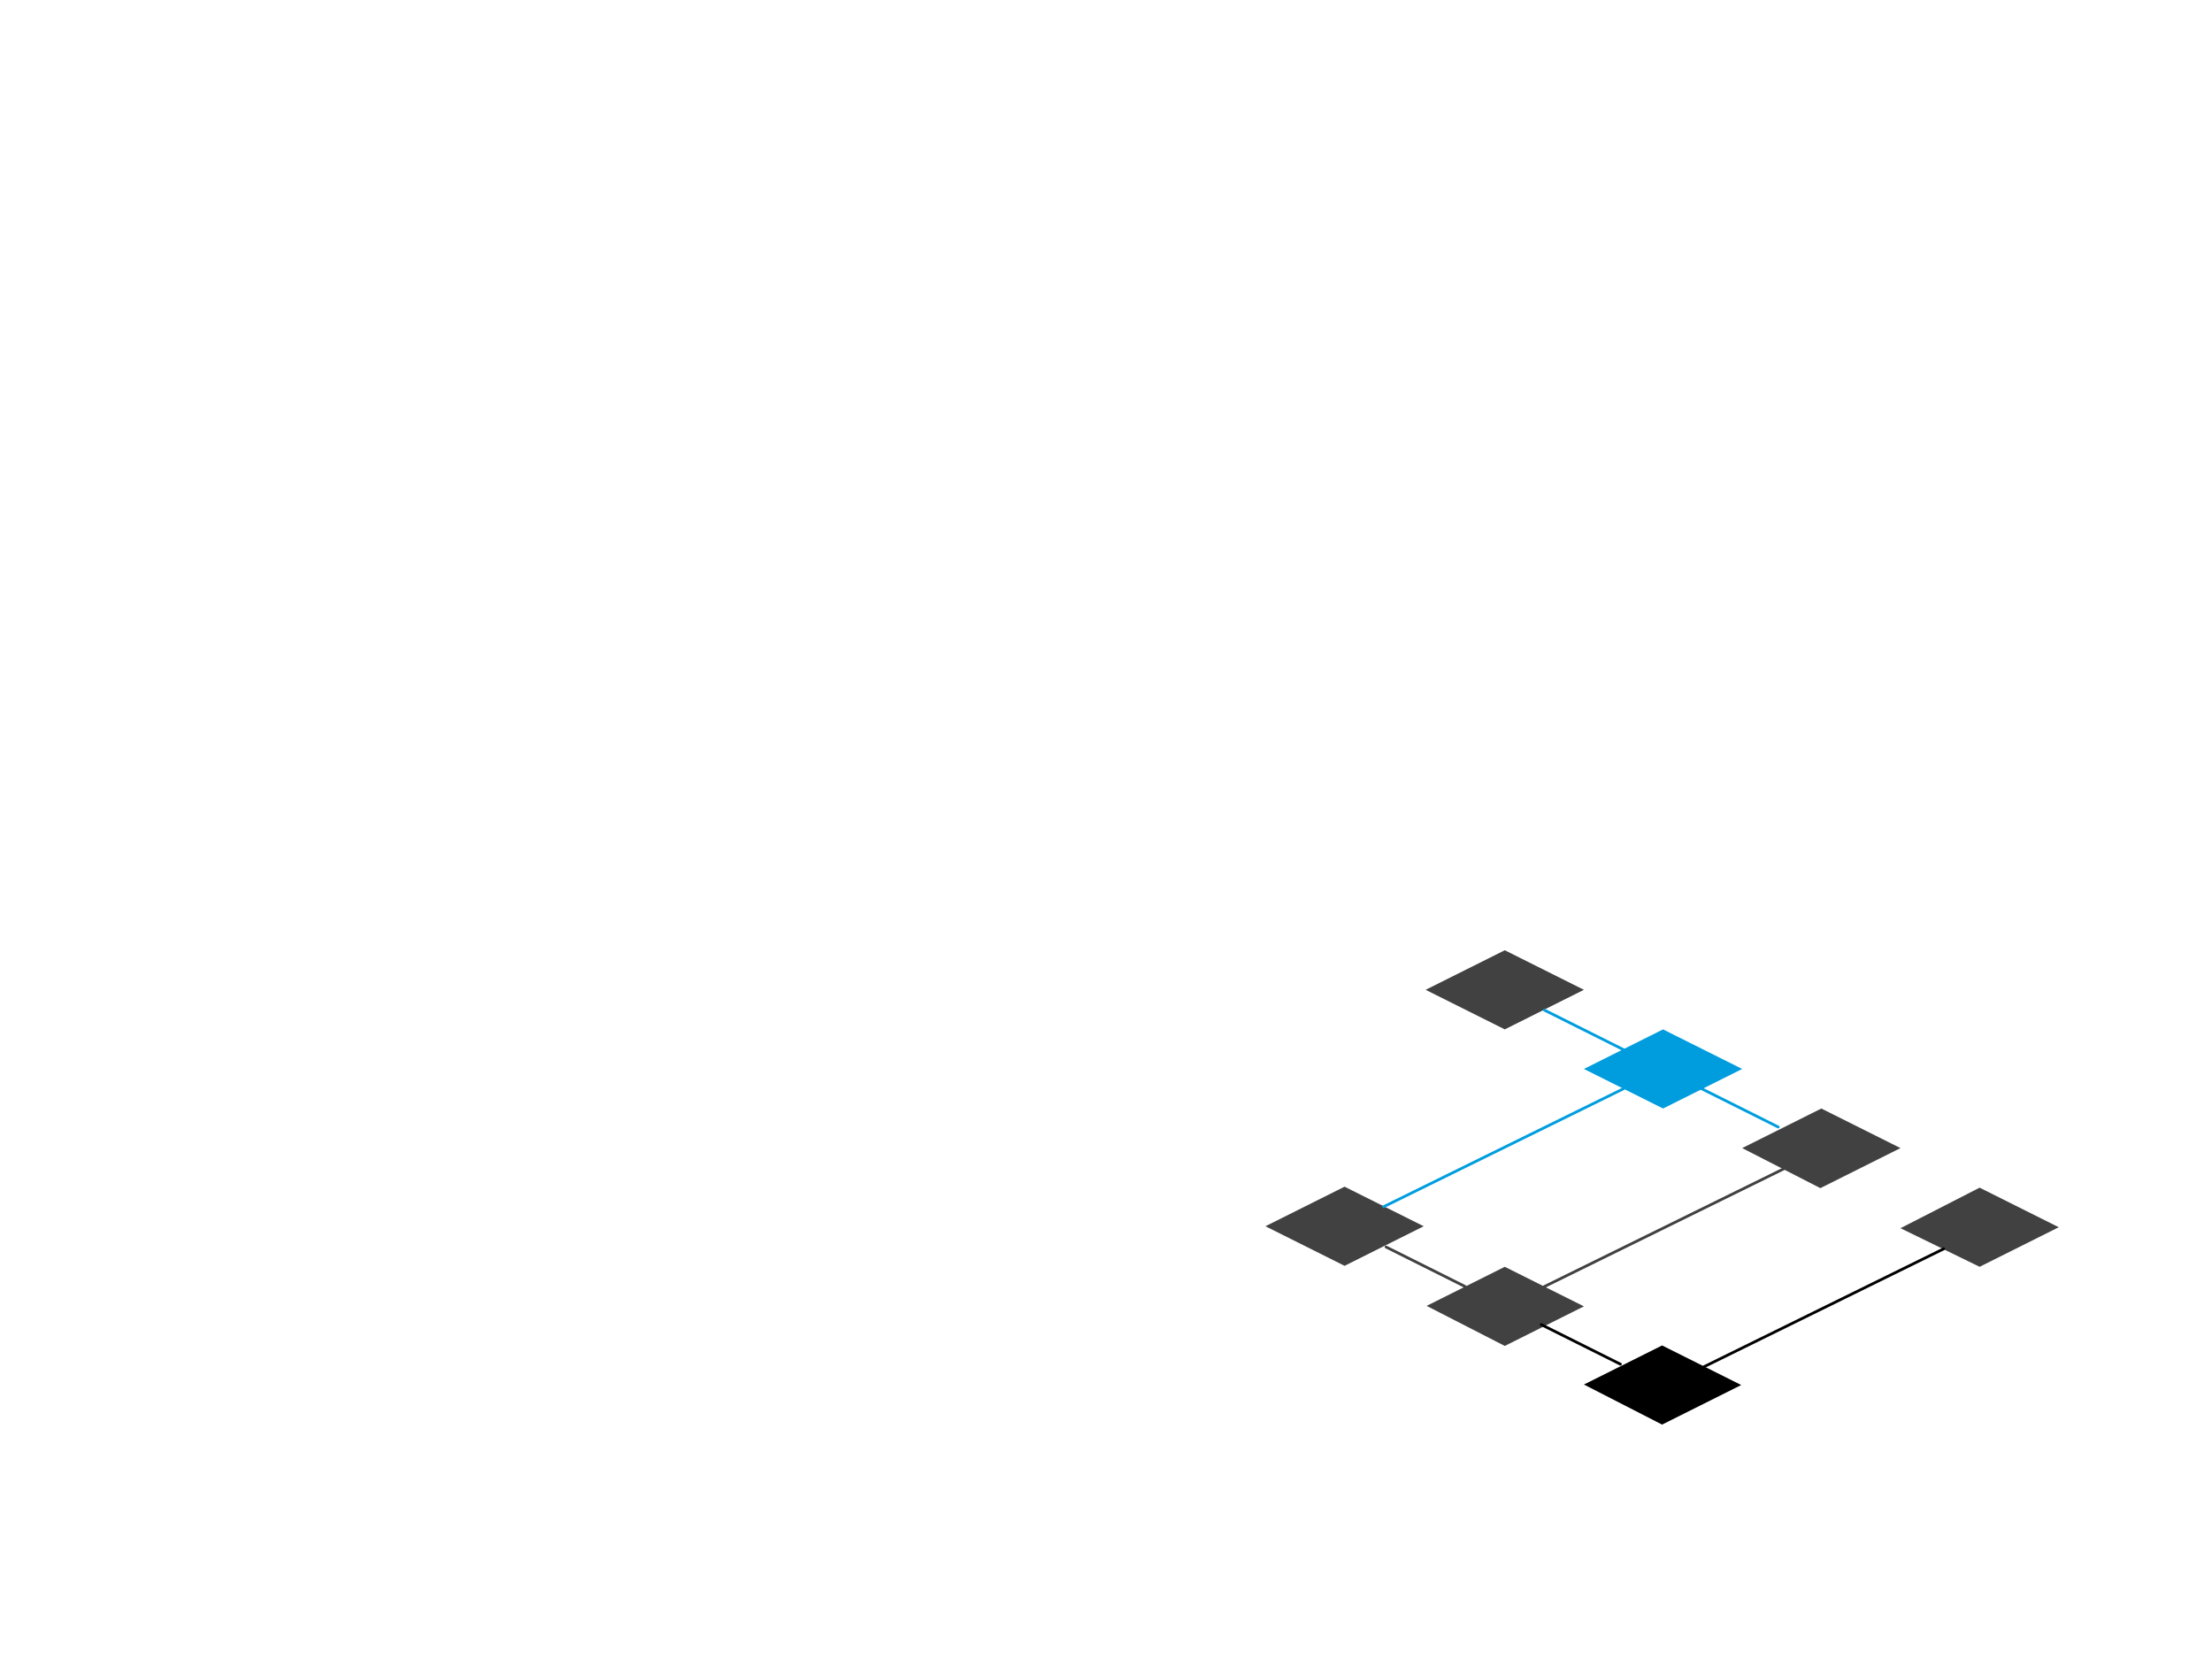
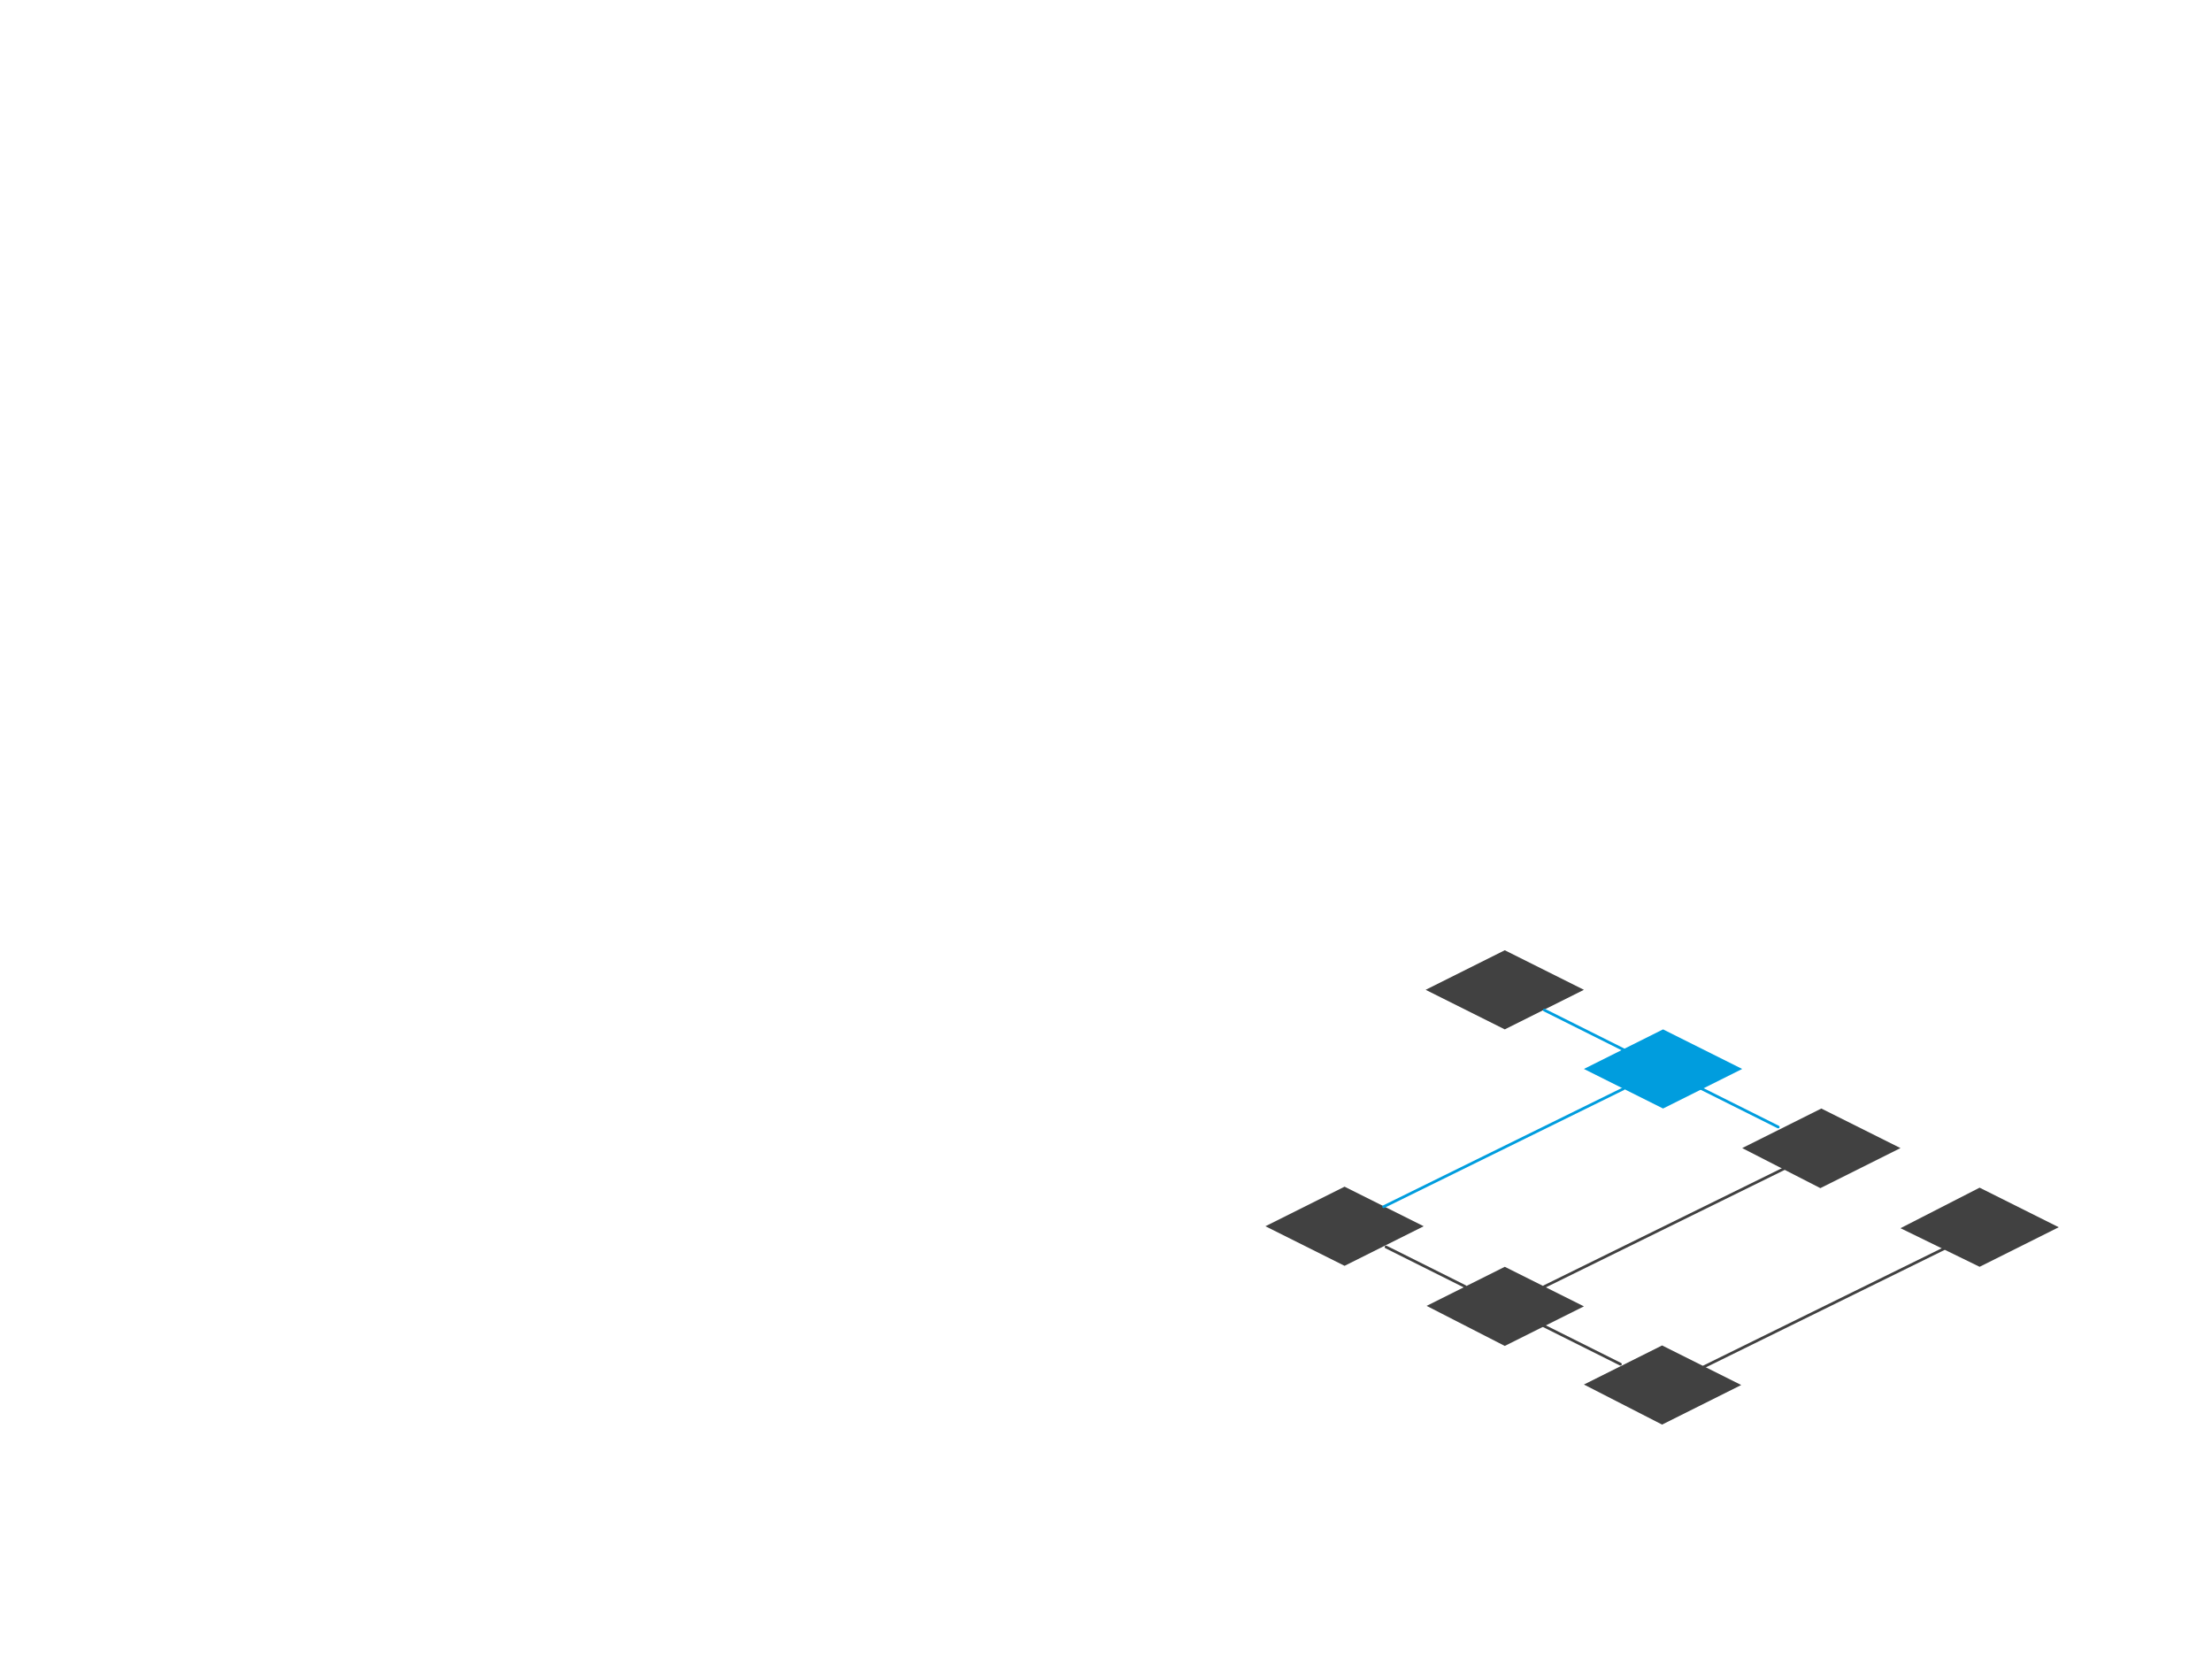
<svg xmlns="http://www.w3.org/2000/svg" width="100%" height="100%" viewBox="0 0 800 600" version="1.1" xml:space="preserve" style="fill-rule:evenodd;clip-rule:evenodd;stroke-linecap:round;stroke-linejoin:round;stroke-miterlimit:1.5;">
  <g transform="matrix(1,0,0,1,57.6575,14.5179)">
    <g transform="matrix(1,0,0,0.967037,29.9649,135.787)">
      <path d="M542.468,244.349L513.847,229.55L485.225,244.349L513.847,259.148L542.468,244.349Z" style="fill:rgb(0,157,222);" />
    </g>
    <g transform="matrix(1,0,0,0.967037,-85.2252,192.679)">
      <path d="M542.468,244.349L513.847,229.55L485.225,244.349L513.847,259.148L542.468,244.349Z" style="fill:rgb(65,65,65);" />
    </g>
    <g transform="matrix(1,0,0,0.967037,-27.2783,107.166)">
      <path d="M542.468,244.349L513.847,229.55L485.225,244.349L513.847,259.148L542.468,244.349Z" style="fill:rgb(65,65,65);" />
    </g>
    <g transform="matrix(1,0,0,0.967037,88.0879,164.848)">
      <path d="M541.589,243.895L512.967,229.096L484.346,243.895L512.615,258.875L541.589,243.895Z" style="fill:rgb(65,65,65);" />
    </g>
    <g transform="matrix(1,0,0,0.967037,144.979,192.766)">
      <path d="M541.941,244.622L513.319,229.824L484.697,244.986L513.319,259.421L541.941,244.622Z" style="fill:rgb(65,65,65);" />
    </g>
    <g transform="matrix(1,0,0,0.967037,29.3251,250.656)">
-       <path d="M542.757,243.771L514.135,228.973L485.865,243.589L514.135,258.57L542.757,243.771Z" />
+       <path d="M542.757,243.771L514.135,228.973L485.865,243.589L514.135,258.57L542.757,243.771Z" style="fill:rgb(65,65,65);" />
    </g>
    <g transform="matrix(1,0,0,0.967037,-27.5659,222.211)">
      <path d="M542.757,243.771L514.135,228.973L485.865,243.589L514.135,258.57L542.757,243.771Z" style="fill:rgb(65,65,65);" />
    </g>
    <g transform="matrix(1.01024,0,0,0.993856,-92.1684,16.5531)">
      <path d="M529.501,407.859L615.366,364.926" style="fill:none;stroke:rgb(0,157,222);stroke-width:1px;" />
    </g>
    <g transform="matrix(1.01024,0,0,0.993856,-34.0455,45.4385)">
      <path d="M529.501,407.859L615.366,364.926" style="fill:none;stroke:rgb(65,65,65);stroke-width:1px;" />
    </g>
    <g transform="matrix(1.01024,0,0,0.993856,-155.688,113.415)">
      <path d="M593.247,325.063L621.578,339.462" style="fill:none;stroke:rgb(65,65,65);stroke-width:1px;" />
    </g>
    <g transform="matrix(1.01024,0,0,0.993856,-99.562,141.478)">
-       <path d="M593.247,325.063L621.578,339.462" style="fill:none;stroke:black;stroke-width:1px;" />
+       <path d="M593.247,325.063L621.578,339.462" style="fill:none;stroke:rgb(65,65,65);stroke-width:1px;" />
    </g>
    <g transform="matrix(1.01024,0,0,0.993856,23.6376,74.4561)">
-       <path d="M529.501,407.859L615.366,364.926" style="fill:none;stroke:black;stroke-width:1px;" />
+       <path d="M529.501,407.859L615.366,364.926" style="fill:none;stroke:rgb(65,65,65);stroke-width:1px;" />
    </g>
    <g transform="matrix(1.01024,0,0,0.993856,-42.4946,55.7008)">
      <path d="M593.247,325.063L621.578,339.462" style="fill:none;stroke:rgb(0,157,222);stroke-width:1px;" />
    </g>
    <g transform="matrix(1.01024,0,0,0.993856,-98.4443,27.726)">
      <path d="M593.247,325.063L621.578,339.462" style="fill:none;stroke:rgb(0,157,222);stroke-width:1px;" />
    </g>
  </g>
</svg>
